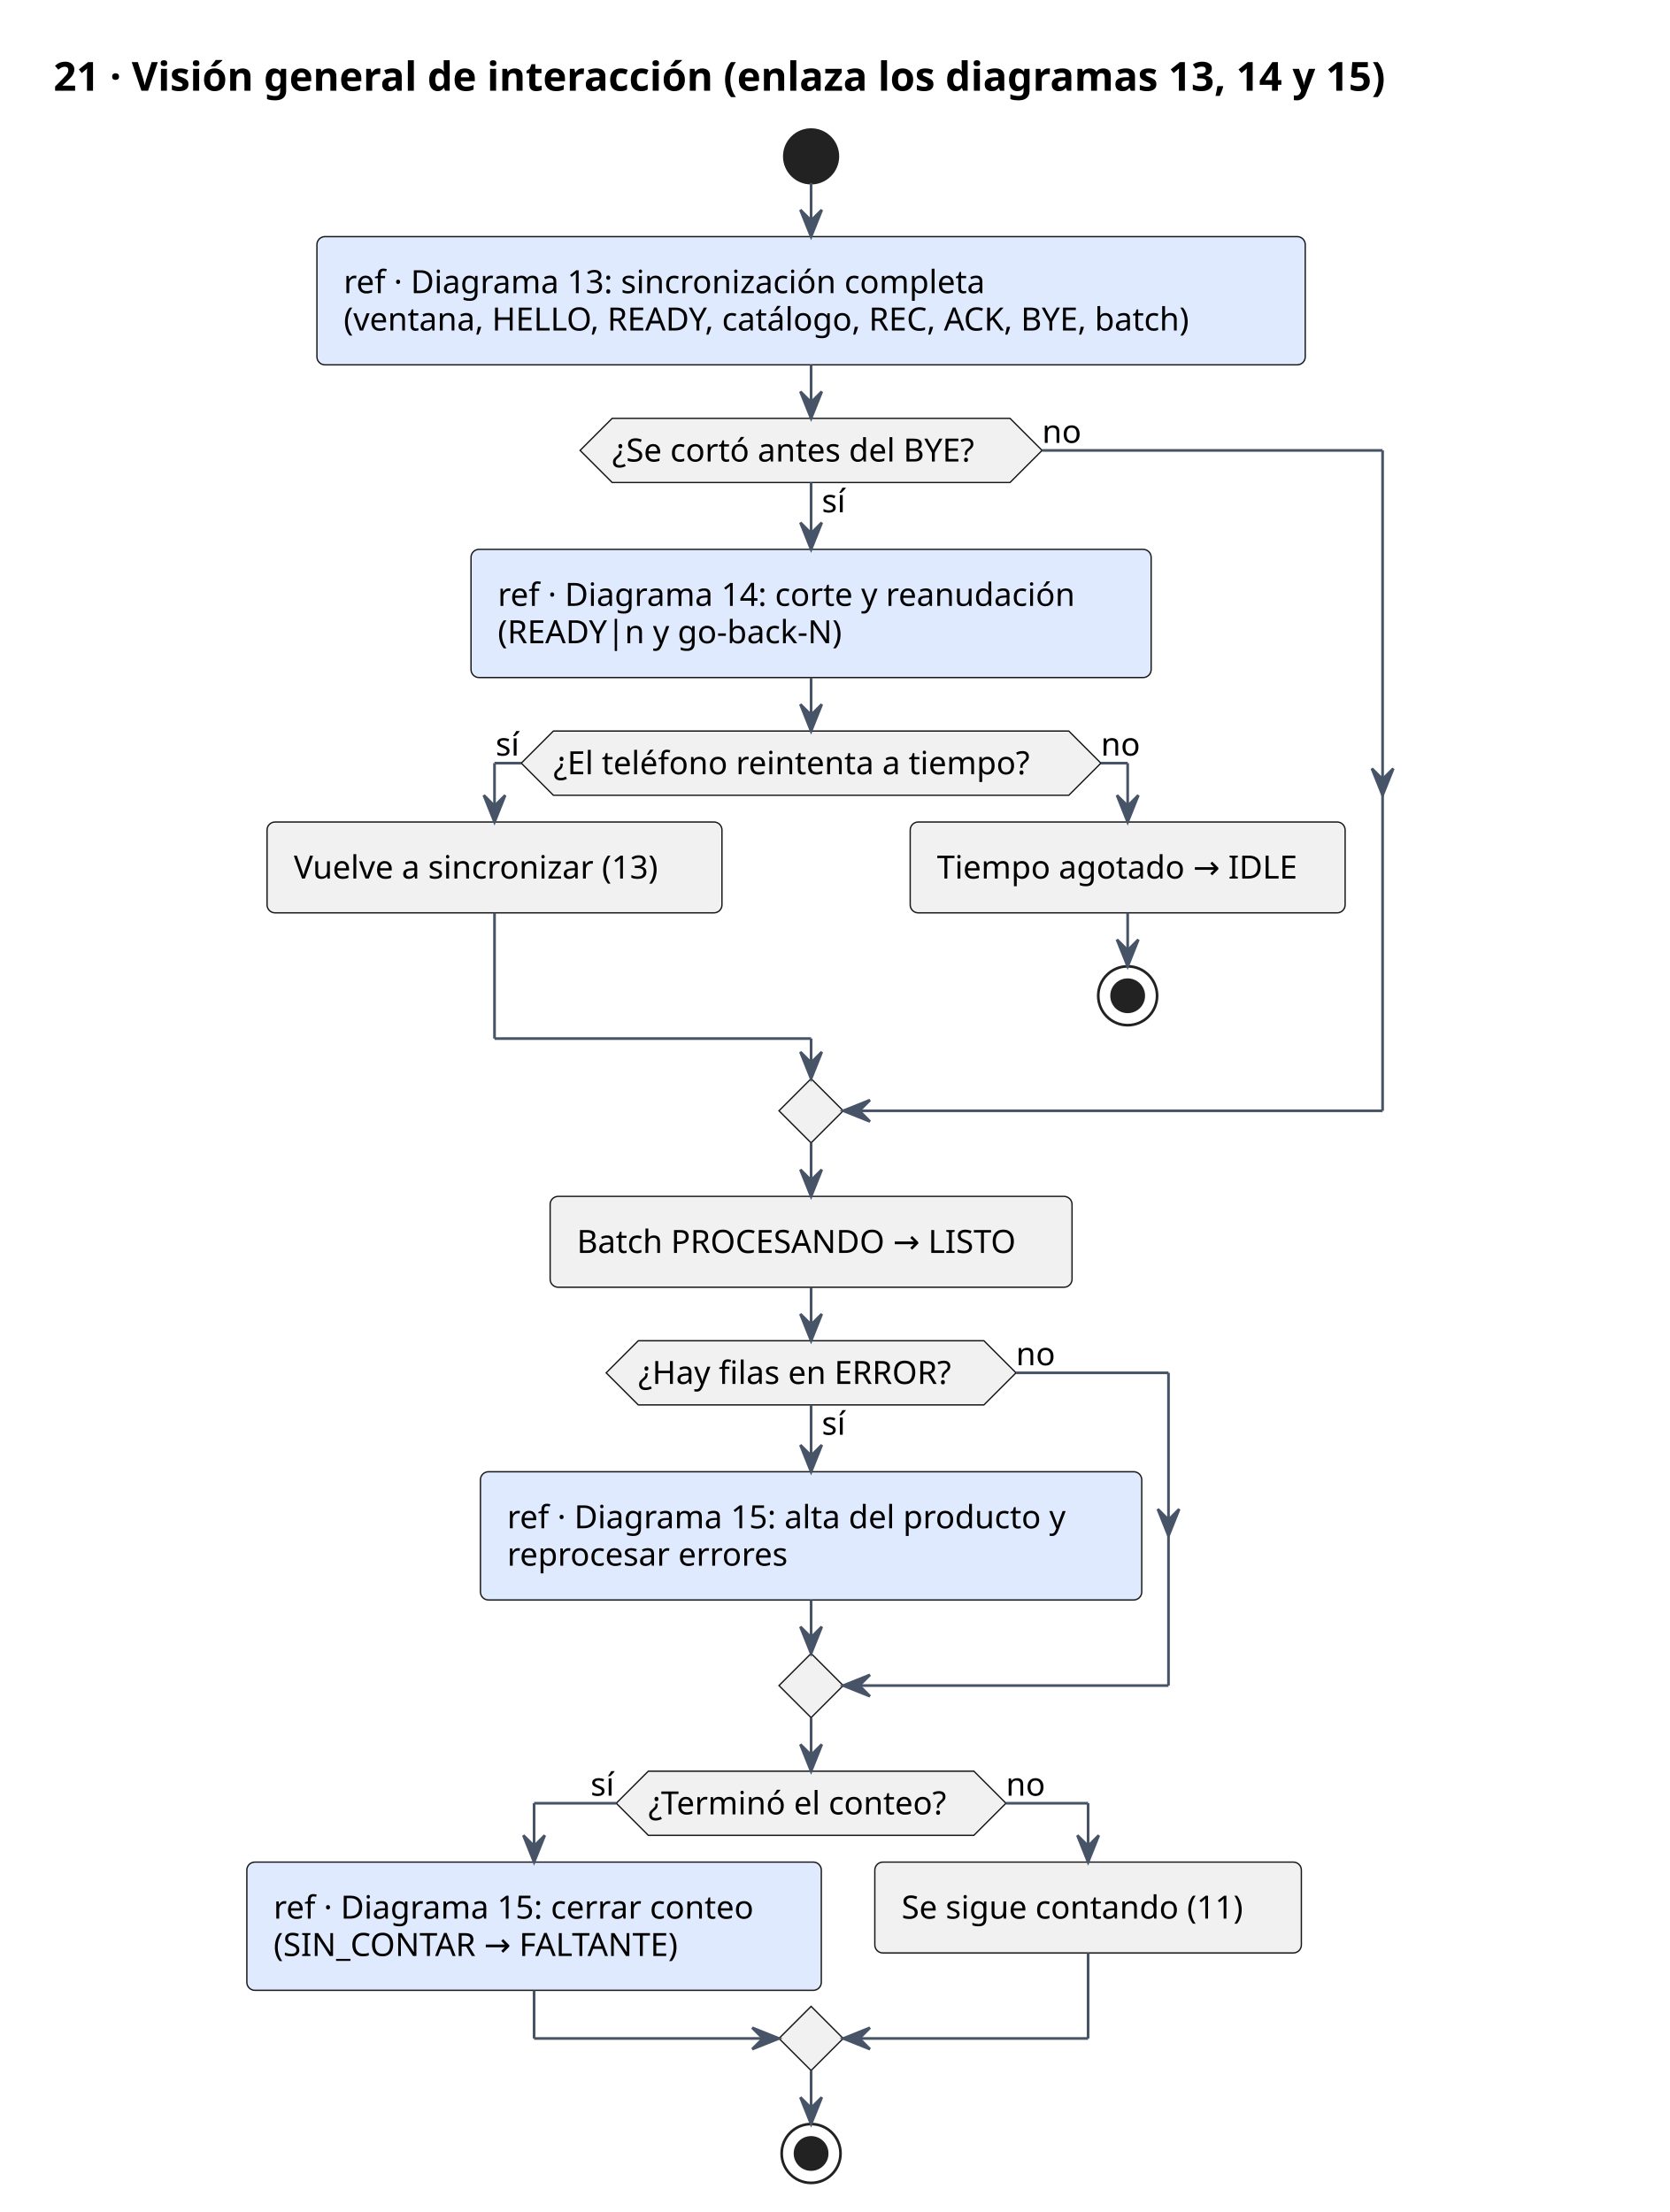
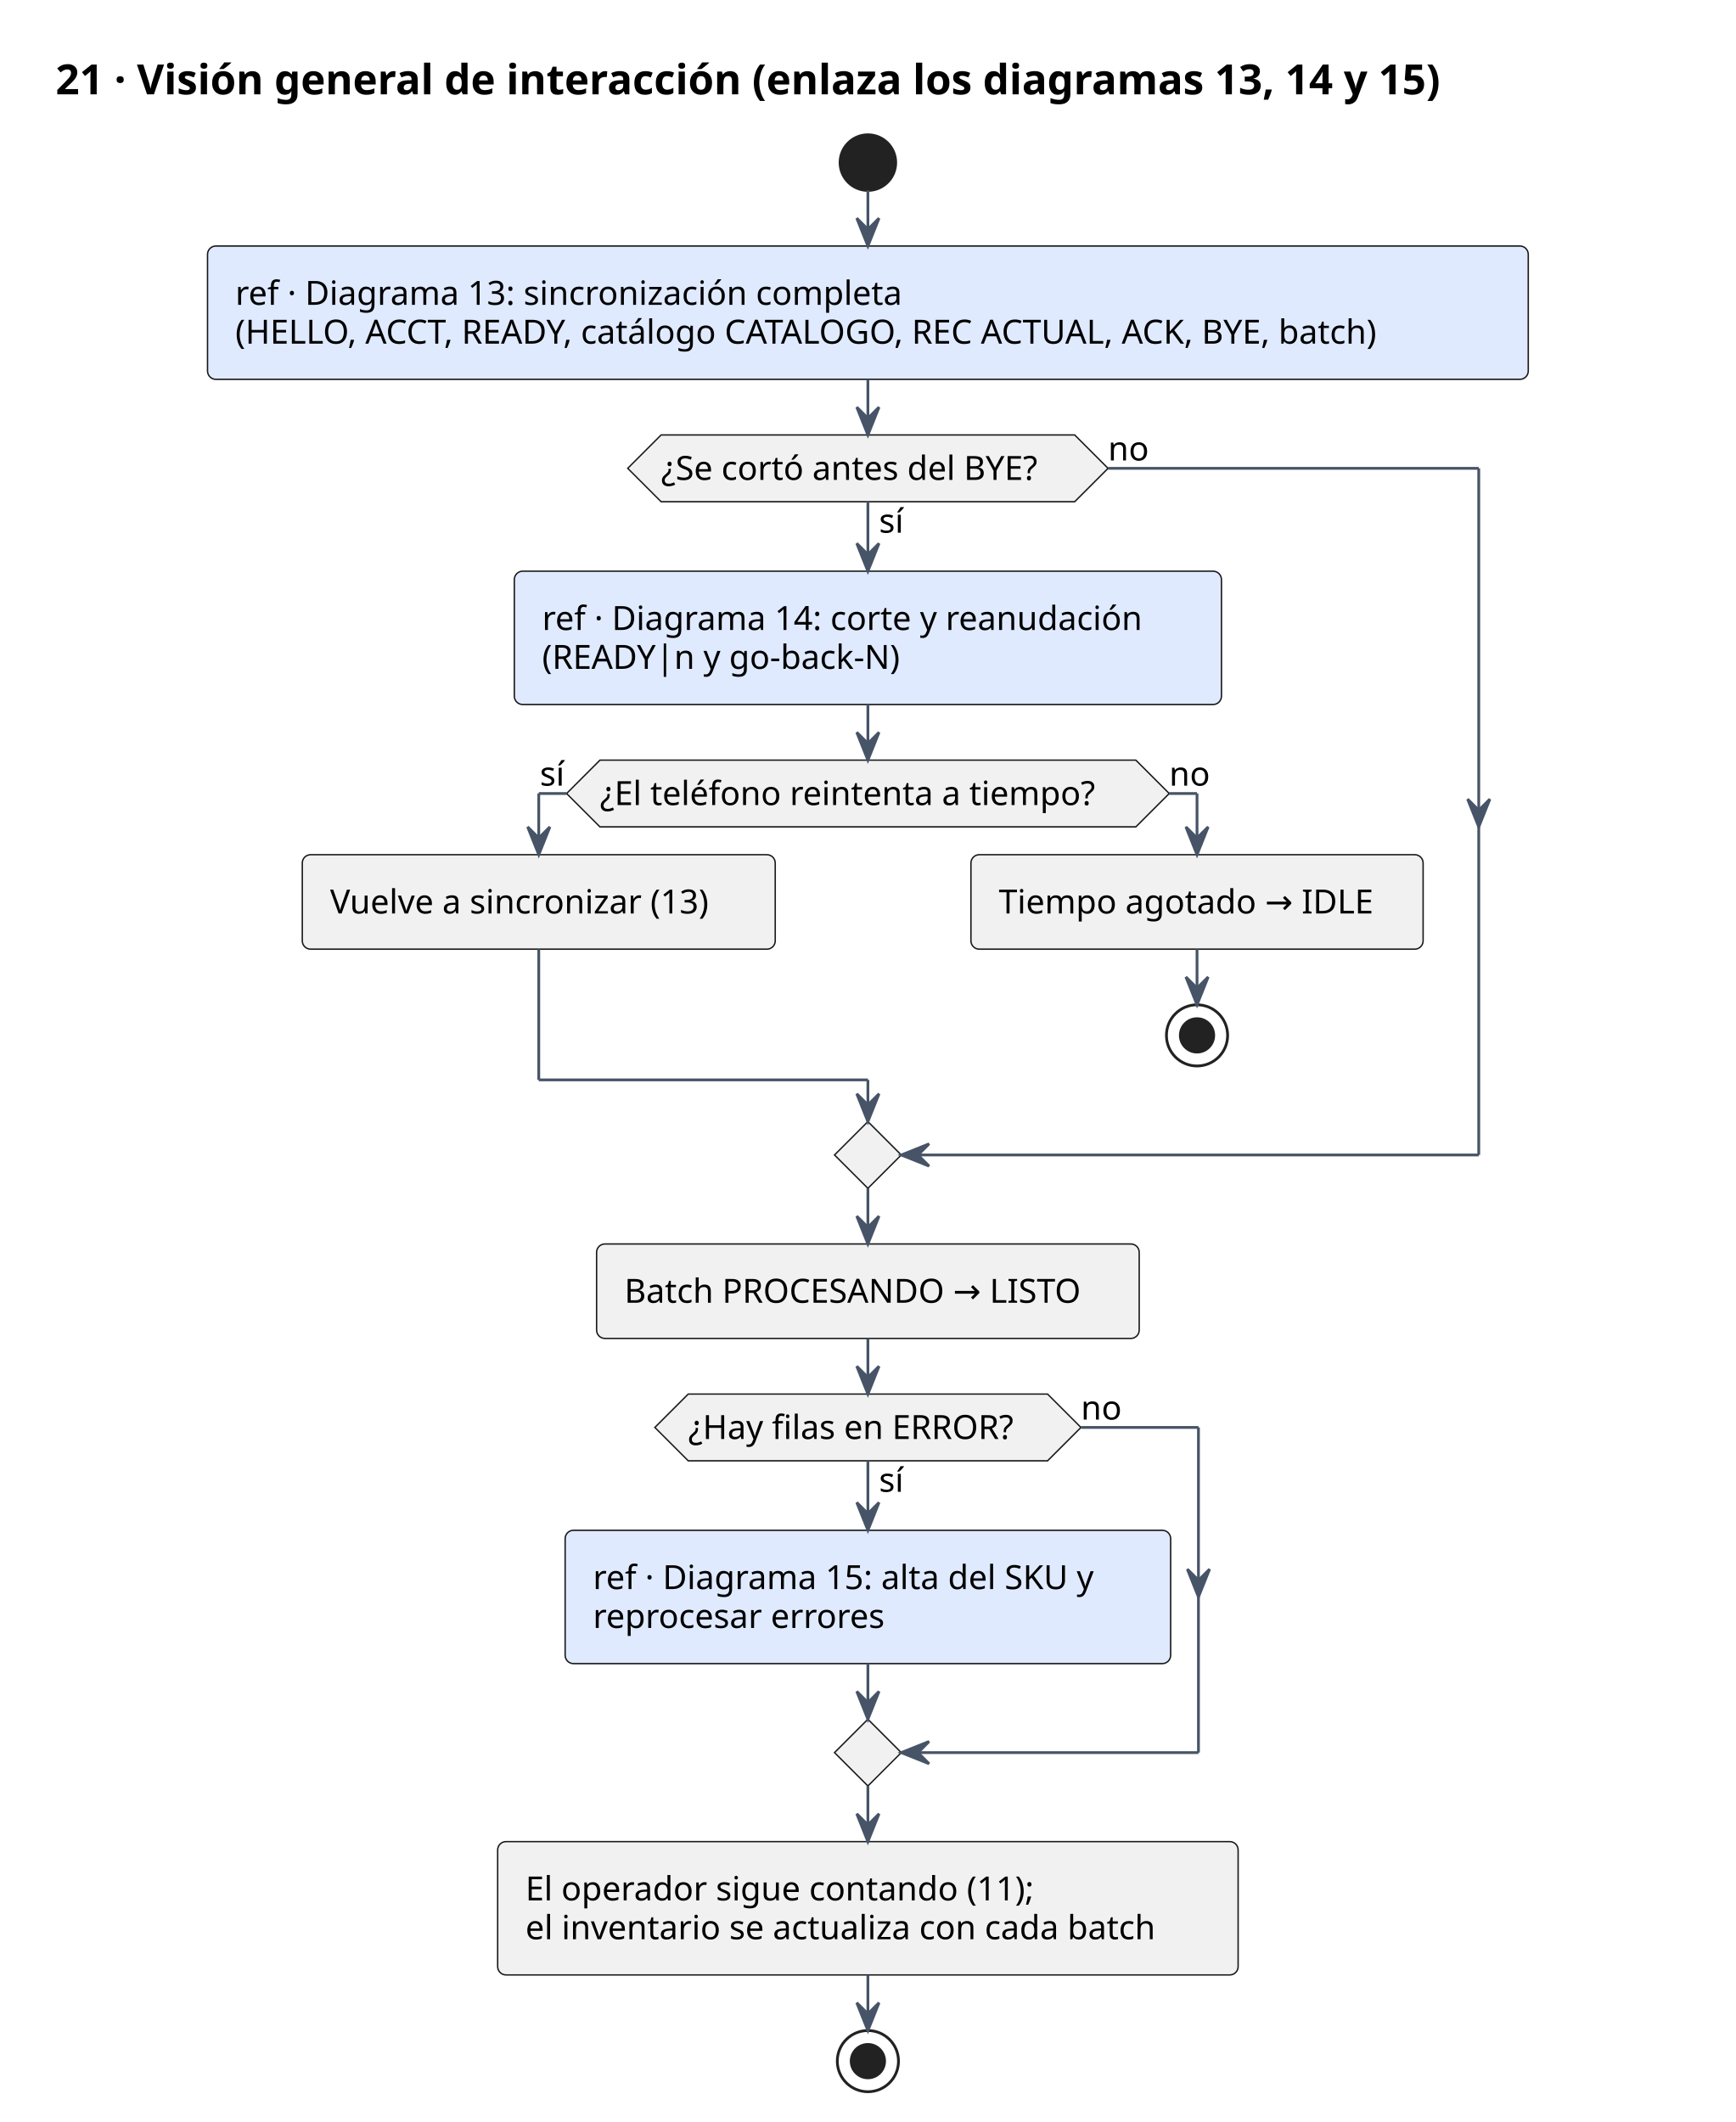
- <svg xmlns="http://www.w3.org/2000/svg" contentStyleType="text/css" height="827px" preserveAspectRatio="none" style="width:624px;height:827px;background:#FFFFFF;" version="1.1" viewBox="0 0 624 827" width="624px" zoomAndPan="magnify">
+ <svg xmlns="http://www.w3.org/2000/svg" contentStyleType="text/css" height="763px" preserveAspectRatio="none" style="width:624px;height:763px;background:#FFFFFF;" version="1.1" viewBox="0 0 624 763" width="624px" zoomAndPan="magnify">
  <defs />
  <g>
    <text fill="#000000" font-family="sans-serif" font-size="15" font-weight="bold" lengthAdjust="spacing" textLength="581.06" x="20" y="33.923">21 · Visión general de interacción (enlaza los diagramas 13, 14 y 15)</text>
-     <ellipse cx="303.173" cy="58.461" fill="#222222" rx="10" ry="10" style="stroke:#222222;stroke-width:1.0;" />
-     <rect fill="#E0EAFF" height="47.938" rx="3" ry="3" style="stroke:#181818;stroke-width:0.5;" width="369.418" x="118.464" y="88.461" />
-     <text fill="#000000" font-family="sans-serif" font-size="12" lengthAdjust="spacing" textLength="259.172" x="128.464" y="109.6">ref · Diagrama 13: sincronización completa</text>
-     <text fill="#000000" font-family="sans-serif" font-size="12" lengthAdjust="spacing" textLength="349.418" x="128.464" y="123.568">(ventana, HELLO, READY, catálogo, REC, ACK, BYE, batch)</text>
-     <rect fill="#E0EAFF" height="47.938" rx="3" ry="3" style="stroke:#181818;stroke-width:0.5;" width="254.223" x="176.061" y="205.383" />
-     <text fill="#000000" font-family="sans-serif" font-size="12" lengthAdjust="spacing" textLength="234.223" x="186.061" y="226.522">ref · Diagrama 14: corte y reanudación</text>
-     <text fill="#000000" font-family="sans-serif" font-size="12" lengthAdjust="spacing" textLength="137.555" x="186.061" y="240.49">(READY|n y go-back-N)</text>
-     <polygon fill="#F1F1F1" points="206.842,273.32,399.504,273.32,411.504,285.32,399.504,297.32,206.842,297.32,194.842,285.32,206.842,273.32" style="stroke:#181818;stroke-width:0.5;" />
-     <text fill="#000000" font-family="sans-serif" font-size="12" lengthAdjust="spacing" textLength="192.662" x="206.842" y="289.475">¿El teléfono reintenta a tiempo?</text>
-     <text fill="#000000" font-family="sans-serif" font-size="12" lengthAdjust="spacing" textLength="9.586" x="185.256" y="282.49">sí</text>
-     <text fill="#000000" font-family="sans-serif" font-size="12" lengthAdjust="spacing" textLength="14.947" x="411.504" y="282.49">no</text>
-     <rect fill="#F1F1F1" height="33.969" rx="3" ry="3" style="stroke:#181818;stroke-width:0.5;" width="170.035" x="99.824" y="307.32" />
-     <text fill="#000000" font-family="sans-serif" font-size="12" lengthAdjust="spacing" textLength="150.035" x="109.824" y="328.459">Vuelve a sincronizar (13)</text>
-     <rect fill="#F1F1F1" height="33.969" rx="3" ry="3" style="stroke:#181818;stroke-width:0.5;" width="162.57" x="340.219" y="307.32" />
-     <text fill="#000000" font-family="sans-serif" font-size="12" lengthAdjust="spacing" textLength="142.57" x="350.219" y="328.459">Tiempo agotado → IDLE</text>
-     <ellipse cx="421.504" cy="372.289" fill="none" rx="11" ry="11" style="stroke:#222222;stroke-width:1.0;" />
-     <ellipse cx="421.504" cy="372.289" fill="#222222" rx="6" ry="6" style="stroke:#222222;stroke-width:1.0;" />
-     <polygon fill="#F1F1F1" points="228.826,156.398,377.519,156.398,389.519,168.398,377.519,180.398,228.826,180.398,216.826,168.398,228.826,156.398" style="stroke:#181818;stroke-width:0.5;" />
-     <text fill="#000000" font-family="sans-serif" font-size="12" lengthAdjust="spacing" textLength="9.586" x="307.173" y="191.537">sí</text>
-     <text fill="#000000" font-family="sans-serif" font-size="12" lengthAdjust="spacing" textLength="148.693" x="228.826" y="172.553">¿Se cortó antes del BYE?</text>
-     <text fill="#000000" font-family="sans-serif" font-size="12" lengthAdjust="spacing" textLength="14.947" x="389.519" y="165.568">no</text>
-     <polygon fill="#F1F1F1" points="303.173,403.289,315.173,415.289,303.173,427.289,291.173,415.289,303.173,403.289" style="stroke:#181818;stroke-width:0.5;" />
-     <rect fill="#F1F1F1" height="33.969" rx="3" ry="3" style="stroke:#181818;stroke-width:0.5;" width="195.078" x="205.634" y="447.289" />
-     <text fill="#000000" font-family="sans-serif" font-size="12" lengthAdjust="spacing" textLength="175.078" x="215.634" y="468.428">Batch PROCESANDO → LISTO</text>
-     <rect fill="#E0EAFF" height="47.938" rx="3" ry="3" style="stroke:#181818;stroke-width:0.5;" width="247.185" x="179.58" y="550.242" />
-     <text fill="#000000" font-family="sans-serif" font-size="12" lengthAdjust="spacing" textLength="227.185" x="189.58" y="571.381">ref · Diagrama 15: alta del producto y</text>
-     <text fill="#000000" font-family="sans-serif" font-size="12" lengthAdjust="spacing" textLength="111.703" x="189.58" y="585.35">reprocesar errores</text>
-     <polygon fill="#F1F1F1" points="238.579,501.258,367.767,501.258,379.767,513.258,367.767,525.258,238.579,525.258,226.579,513.258,238.579,501.258" style="stroke:#181818;stroke-width:0.5;" />
-     <text fill="#000000" font-family="sans-serif" font-size="12" lengthAdjust="spacing" textLength="9.586" x="307.173" y="536.396">sí</text>
-     <text fill="#000000" font-family="sans-serif" font-size="12" lengthAdjust="spacing" textLength="129.188" x="238.579" y="517.412">¿Hay filas en ERROR?</text>
-     <text fill="#000000" font-family="sans-serif" font-size="12" lengthAdjust="spacing" textLength="14.947" x="379.767" y="510.428">no</text>
-     <polygon fill="#F1F1F1" points="303.173,618.18,315.173,630.18,303.173,642.18,291.173,630.18,303.173,618.18" style="stroke:#181818;stroke-width:0.5;" />
-     <polygon fill="#F1F1F1" points="242.335,662.18,364.011,662.18,376.011,674.18,364.011,686.18,242.335,686.18,230.335,674.18,242.335,662.18" style="stroke:#181818;stroke-width:0.5;" />
-     <text fill="#000000" font-family="sans-serif" font-size="12" lengthAdjust="spacing" textLength="121.676" x="242.335" y="678.334">¿Terminó el conteo?</text>
-     <text fill="#000000" font-family="sans-serif" font-size="12" lengthAdjust="spacing" textLength="9.586" x="220.749" y="671.35">sí</text>
-     <text fill="#000000" font-family="sans-serif" font-size="12" lengthAdjust="spacing" textLength="14.947" x="376.011" y="671.35">no</text>
-     <rect fill="#E0EAFF" height="47.938" rx="3" ry="3" style="stroke:#181818;stroke-width:0.5;" width="214.725" x="92.27" y="696.18" />
-     <text fill="#000000" font-family="sans-serif" font-size="12" lengthAdjust="spacing" textLength="194.725" x="102.27" y="717.318">ref · Diagrama 15: cerrar conteo</text>
-     <text fill="#000000" font-family="sans-serif" font-size="12" lengthAdjust="spacing" textLength="165.082" x="102.27" y="731.287">(SIN_CONTAR → FALTANTE)</text>
-     <rect fill="#F1F1F1" height="33.969" rx="3" ry="3" style="stroke:#181818;stroke-width:0.5;" width="159.435" x="326.995" y="696.18" />
-     <text fill="#000000" font-family="sans-serif" font-size="12" lengthAdjust="spacing" textLength="139.435" x="336.995" y="717.318">Se sigue contando (11)</text>
-     <polygon fill="#F1F1F1" points="303.173,750.117,315.173,762.117,303.173,774.117,291.173,762.117,303.173,750.117" style="stroke:#181818;stroke-width:0.5;" />
-     <ellipse cx="303.173" cy="805.117" fill="none" rx="11" ry="11" style="stroke:#222222;stroke-width:1.0;" />
-     <ellipse cx="303.173" cy="805.117" fill="#222222" rx="6" ry="6" style="stroke:#222222;stroke-width:1.0;" />
-     <line style="stroke:#475467;stroke-width:1.0;" x1="303.173" x2="303.173" y1="68.461" y2="88.461" />
-     <polygon fill="#475467" points="299.173,78.461,303.173,88.461,307.173,78.461,303.173,82.461" style="stroke:#475467;stroke-width:1.0;" />
-     <line style="stroke:#475467;stroke-width:1.0;" x1="421.504" x2="421.504" y1="341.289" y2="361.289" />
-     <polygon fill="#475467" points="417.504,351.289,421.504,361.289,425.504,351.289,421.504,355.289" style="stroke:#475467;stroke-width:1.0;" />
-     <line style="stroke:#475467;stroke-width:1.0;" x1="194.842" x2="184.842" y1="285.32" y2="285.32" />
-     <line style="stroke:#475467;stroke-width:1.0;" x1="184.842" x2="184.842" y1="285.32" y2="307.32" />
-     <polygon fill="#475467" points="180.842,297.32,184.842,307.32,188.842,297.32,184.842,301.32" style="stroke:#475467;stroke-width:1.0;" />
-     <line style="stroke:#475467;stroke-width:1.0;" x1="411.504" x2="421.504" y1="285.32" y2="285.32" />
-     <line style="stroke:#475467;stroke-width:1.0;" x1="421.504" x2="421.504" y1="285.32" y2="307.32" />
-     <polygon fill="#475467" points="417.504,297.32,421.504,307.32,425.504,297.32,421.504,301.32" style="stroke:#475467;stroke-width:1.0;" />
-     <line style="stroke:#475467;stroke-width:1.0;" x1="184.842" x2="184.842" y1="341.289" y2="388.289" />
-     <line style="stroke:#475467;stroke-width:1.0;" x1="184.842" x2="303.173" y1="388.289" y2="388.289" />
-     <line style="stroke:#475467;stroke-width:1.0;" x1="303.173" x2="303.173" y1="388.289" y2="403.289" />
-     <polygon fill="#475467" points="299.173,393.289,303.173,403.289,307.173,393.289,303.173,397.289" style="stroke:#475467;stroke-width:1.0;" />
-     <line style="stroke:#475467;stroke-width:1.0;" x1="303.173" x2="303.173" y1="253.32" y2="273.32" />
-     <polygon fill="#475467" points="299.173,263.32,303.173,273.32,307.173,263.32,303.173,267.32" style="stroke:#475467;stroke-width:1.0;" />
-     <line style="stroke:#475467;stroke-width:1.0;" x1="303.173" x2="303.173" y1="180.398" y2="205.383" />
-     <polygon fill="#475467" points="299.173,195.383,303.173,205.383,307.173,195.383,303.173,199.383" style="stroke:#475467;stroke-width:1.0;" />
-     <line style="stroke:#475467;stroke-width:1.0;" x1="389.519" x2="516.789" y1="168.398" y2="168.398" />
-     <polygon fill="#475467" points="512.789,287.336,516.789,297.336,520.789,287.336,516.789,291.336" style="stroke:#475467;stroke-width:1.0;" />
-     <line style="stroke:#475467;stroke-width:1.0;" x1="516.789" x2="516.789" y1="168.398" y2="415.289" />
-     <line style="stroke:#475467;stroke-width:1.0;" x1="516.789" x2="315.173" y1="415.289" y2="415.289" />
-     <polygon fill="#475467" points="325.173,411.289,315.173,415.289,325.173,419.289,321.173,415.289" style="stroke:#475467;stroke-width:1.0;" />
-     <line style="stroke:#475467;stroke-width:1.0;" x1="303.173" x2="303.173" y1="136.398" y2="156.398" />
-     <polygon fill="#475467" points="299.173,146.398,303.173,156.398,307.173,146.398,303.173,150.398" style="stroke:#475467;stroke-width:1.0;" />
-     <line style="stroke:#475467;stroke-width:1.0;" x1="303.173" x2="303.173" y1="427.289" y2="447.289" />
-     <polygon fill="#475467" points="299.173,437.289,303.173,447.289,307.173,437.289,303.173,441.289" style="stroke:#475467;stroke-width:1.0;" />
-     <line style="stroke:#475467;stroke-width:1.0;" x1="303.173" x2="303.173" y1="525.258" y2="550.242" />
-     <polygon fill="#475467" points="299.173,540.242,303.173,550.242,307.173,540.242,303.173,544.242" style="stroke:#475467;stroke-width:1.0;" />
-     <line style="stroke:#475467;stroke-width:1.0;" x1="379.767" x2="436.766" y1="513.258" y2="513.258" />
-     <polygon fill="#475467" points="432.766,564.211,436.766,574.211,440.766,564.211,436.766,568.211" style="stroke:#475467;stroke-width:1.0;" />
-     <line style="stroke:#475467;stroke-width:1.0;" x1="436.766" x2="436.766" y1="513.258" y2="630.18" />
-     <line style="stroke:#475467;stroke-width:1.0;" x1="436.766" x2="315.173" y1="630.18" y2="630.18" />
-     <polygon fill="#475467" points="325.173,626.18,315.173,630.18,325.173,634.18,321.173,630.18" style="stroke:#475467;stroke-width:1.0;" />
-     <line style="stroke:#475467;stroke-width:1.0;" x1="303.173" x2="303.173" y1="598.18" y2="618.18" />
-     <polygon fill="#475467" points="299.173,608.18,303.173,618.18,307.173,608.18,303.173,612.18" style="stroke:#475467;stroke-width:1.0;" />
-     <line style="stroke:#475467;stroke-width:1.0;" x1="303.173" x2="303.173" y1="481.258" y2="501.258" />
-     <polygon fill="#475467" points="299.173,491.258,303.173,501.258,307.173,491.258,303.173,495.258" style="stroke:#475467;stroke-width:1.0;" />
-     <line style="stroke:#475467;stroke-width:1.0;" x1="230.335" x2="199.633" y1="674.18" y2="674.18" />
-     <line style="stroke:#475467;stroke-width:1.0;" x1="199.633" x2="199.633" y1="674.18" y2="696.18" />
-     <polygon fill="#475467" points="195.633,686.18,199.633,696.18,203.633,686.18,199.633,690.18" style="stroke:#475467;stroke-width:1.0;" />
-     <line style="stroke:#475467;stroke-width:1.0;" x1="376.011" x2="406.713" y1="674.18" y2="674.18" />
-     <line style="stroke:#475467;stroke-width:1.0;" x1="406.713" x2="406.713" y1="674.18" y2="696.18" />
-     <polygon fill="#475467" points="402.713,686.18,406.713,696.18,410.713,686.18,406.713,690.18" style="stroke:#475467;stroke-width:1.0;" />
-     <line style="stroke:#475467;stroke-width:1.0;" x1="199.633" x2="199.633" y1="744.117" y2="762.117" />
-     <line style="stroke:#475467;stroke-width:1.0;" x1="199.633" x2="291.173" y1="762.117" y2="762.117" />
-     <polygon fill="#475467" points="281.173,758.117,291.173,762.117,281.173,766.117,285.173,762.117" style="stroke:#475467;stroke-width:1.0;" />
-     <line style="stroke:#475467;stroke-width:1.0;" x1="406.713" x2="406.713" y1="730.148" y2="762.117" />
-     <line style="stroke:#475467;stroke-width:1.0;" x1="406.713" x2="315.173" y1="762.117" y2="762.117" />
-     <polygon fill="#475467" points="325.173,758.117,315.173,762.117,325.173,766.117,321.173,762.117" style="stroke:#475467;stroke-width:1.0;" />
-     <line style="stroke:#475467;stroke-width:1.0;" x1="303.173" x2="303.173" y1="642.18" y2="662.18" />
-     <polygon fill="#475467" points="299.173,652.18,303.173,662.18,307.173,652.18,303.173,656.18" style="stroke:#475467;stroke-width:1.0;" />
-     <line style="stroke:#475467;stroke-width:1.0;" x1="303.173" x2="303.173" y1="774.117" y2="794.117" />
-     <polygon fill="#475467" points="299.173,784.117,303.173,794.117,307.173,784.117,303.173,788.117" style="stroke:#475467;stroke-width:1.0;" />
+     <ellipse cx="312.03" cy="58.461" fill="#222222" rx="10" ry="10" style="stroke:#222222;stroke-width:1.0;" />
+     <rect fill="#E0EAFF" height="47.938" rx="3" ry="3" style="stroke:#181818;stroke-width:0.5;" width="474.834" x="74.613" y="88.461" />
+     <text fill="#000000" font-family="sans-serif" font-size="12" lengthAdjust="spacing" textLength="259.172" x="84.613" y="109.6">ref · Diagrama 13: sincronización completa</text>
+     <text fill="#000000" font-family="sans-serif" font-size="12" lengthAdjust="spacing" textLength="454.834" x="84.613" y="123.568">(HELLO, ACCT, READY, catálogo CATALOGO, REC ACTUAL, ACK, BYE, batch)</text>
+     <rect fill="#E0EAFF" height="47.938" rx="3" ry="3" style="stroke:#181818;stroke-width:0.5;" width="254.223" x="184.918" y="205.383" />
+     <text fill="#000000" font-family="sans-serif" font-size="12" lengthAdjust="spacing" textLength="234.223" x="194.918" y="226.522">ref · Diagrama 14: corte y reanudación</text>
+     <text fill="#000000" font-family="sans-serif" font-size="12" lengthAdjust="spacing" textLength="137.555" x="194.918" y="240.49">(READY|n y go-back-N)</text>
+     <polygon fill="#F1F1F1" points="215.699,273.32,408.361,273.32,420.361,285.32,408.361,297.32,215.699,297.32,203.699,285.32,215.699,273.32" style="stroke:#181818;stroke-width:0.5;" />
+     <text fill="#000000" font-family="sans-serif" font-size="12" lengthAdjust="spacing" textLength="192.662" x="215.699" y="289.475">¿El teléfono reintenta a tiempo?</text>
+     <text fill="#000000" font-family="sans-serif" font-size="12" lengthAdjust="spacing" textLength="9.586" x="194.113" y="282.49">sí</text>
+     <text fill="#000000" font-family="sans-serif" font-size="12" lengthAdjust="spacing" textLength="14.947" x="420.361" y="282.49">no</text>
+     <rect fill="#F1F1F1" height="33.969" rx="3" ry="3" style="stroke:#181818;stroke-width:0.5;" width="170.035" x="108.681" y="307.32" />
+     <text fill="#000000" font-family="sans-serif" font-size="12" lengthAdjust="spacing" textLength="150.035" x="118.681" y="328.459">Vuelve a sincronizar (13)</text>
+     <rect fill="#F1F1F1" height="33.969" rx="3" ry="3" style="stroke:#181818;stroke-width:0.5;" width="162.57" x="349.076" y="307.32" />
+     <text fill="#000000" font-family="sans-serif" font-size="12" lengthAdjust="spacing" textLength="142.57" x="359.076" y="328.459">Tiempo agotado → IDLE</text>
+     <ellipse cx="430.361" cy="372.289" fill="none" rx="11" ry="11" style="stroke:#222222;stroke-width:1.0;" />
+     <ellipse cx="430.361" cy="372.289" fill="#222222" rx="6" ry="6" style="stroke:#222222;stroke-width:1.0;" />
+     <polygon fill="#F1F1F1" points="237.683,156.398,386.377,156.398,398.377,168.398,386.377,180.398,237.683,180.398,225.683,168.398,237.683,156.398" style="stroke:#181818;stroke-width:0.5;" />
+     <text fill="#000000" font-family="sans-serif" font-size="12" lengthAdjust="spacing" textLength="9.586" x="316.03" y="191.537">sí</text>
+     <text fill="#000000" font-family="sans-serif" font-size="12" lengthAdjust="spacing" textLength="148.693" x="237.683" y="172.553">¿Se cortó antes del BYE?</text>
+     <text fill="#000000" font-family="sans-serif" font-size="12" lengthAdjust="spacing" textLength="14.947" x="398.377" y="165.568">no</text>
+     <polygon fill="#F1F1F1" points="312.03,403.289,324.03,415.289,312.03,427.289,300.03,415.289,312.03,403.289" style="stroke:#181818;stroke-width:0.5;" />
+     <rect fill="#F1F1F1" height="33.969" rx="3" ry="3" style="stroke:#181818;stroke-width:0.5;" width="195.078" x="214.491" y="447.289" />
+     <text fill="#000000" font-family="sans-serif" font-size="12" lengthAdjust="spacing" textLength="175.078" x="224.491" y="468.428">Batch PROCESANDO → LISTO</text>
+     <rect fill="#E0EAFF" height="47.938" rx="3" ry="3" style="stroke:#181818;stroke-width:0.5;" width="217.695" x="203.182" y="550.242" />
+     <text fill="#000000" font-family="sans-serif" font-size="12" lengthAdjust="spacing" textLength="197.695" x="213.182" y="571.381">ref · Diagrama 15: alta del SKU y</text>
+     <text fill="#000000" font-family="sans-serif" font-size="12" lengthAdjust="spacing" textLength="111.703" x="213.182" y="585.35">reprocesar errores</text>
+     <polygon fill="#F1F1F1" points="247.436,501.258,376.623,501.258,388.623,513.258,376.623,525.258,247.436,525.258,235.436,513.258,247.436,501.258" style="stroke:#181818;stroke-width:0.5;" />
+     <text fill="#000000" font-family="sans-serif" font-size="12" lengthAdjust="spacing" textLength="9.586" x="316.03" y="536.396">sí</text>
+     <text fill="#000000" font-family="sans-serif" font-size="12" lengthAdjust="spacing" textLength="129.188" x="247.436" y="517.412">¿Hay filas en ERROR?</text>
+     <text fill="#000000" font-family="sans-serif" font-size="12" lengthAdjust="spacing" textLength="14.947" x="388.623" y="510.428">no</text>
+     <polygon fill="#F1F1F1" points="312.03,618.18,324.03,630.18,312.03,642.18,300.03,630.18,312.03,618.18" style="stroke:#181818;stroke-width:0.5;" />
+     <rect fill="#F1F1F1" height="47.938" rx="3" ry="3" style="stroke:#181818;stroke-width:0.5;" width="266.217" x="178.921" y="662.18" />
+     <text fill="#000000" font-family="sans-serif" font-size="12" lengthAdjust="spacing" textLength="197.731" x="188.921" y="683.318">El operador sigue contando (11);</text>
+     <text fill="#000000" font-family="sans-serif" font-size="12" lengthAdjust="spacing" textLength="246.217" x="188.921" y="697.287">el inventario se actualiza con cada batch</text>
+     <ellipse cx="312.03" cy="741.117" fill="none" rx="11" ry="11" style="stroke:#222222;stroke-width:1.0;" />
+     <ellipse cx="312.03" cy="741.117" fill="#222222" rx="6" ry="6" style="stroke:#222222;stroke-width:1.0;" />
+     <line style="stroke:#475467;stroke-width:1.0;" x1="312.03" x2="312.03" y1="68.461" y2="88.461" />
+     <polygon fill="#475467" points="308.03,78.461,312.03,88.461,316.03,78.461,312.03,82.461" style="stroke:#475467;stroke-width:1.0;" />
+     <line style="stroke:#475467;stroke-width:1.0;" x1="430.361" x2="430.361" y1="341.289" y2="361.289" />
+     <polygon fill="#475467" points="426.361,351.289,430.361,361.289,434.361,351.289,430.361,355.289" style="stroke:#475467;stroke-width:1.0;" />
+     <line style="stroke:#475467;stroke-width:1.0;" x1="203.699" x2="193.699" y1="285.32" y2="285.32" />
+     <line style="stroke:#475467;stroke-width:1.0;" x1="193.699" x2="193.699" y1="285.32" y2="307.32" />
+     <polygon fill="#475467" points="189.699,297.32,193.699,307.32,197.699,297.32,193.699,301.32" style="stroke:#475467;stroke-width:1.0;" />
+     <line style="stroke:#475467;stroke-width:1.0;" x1="420.361" x2="430.361" y1="285.32" y2="285.32" />
+     <line style="stroke:#475467;stroke-width:1.0;" x1="430.361" x2="430.361" y1="285.32" y2="307.32" />
+     <polygon fill="#475467" points="426.361,297.32,430.361,307.32,434.361,297.32,430.361,301.32" style="stroke:#475467;stroke-width:1.0;" />
+     <line style="stroke:#475467;stroke-width:1.0;" x1="193.699" x2="193.699" y1="341.289" y2="388.289" />
+     <line style="stroke:#475467;stroke-width:1.0;" x1="193.699" x2="312.03" y1="388.289" y2="388.289" />
+     <line style="stroke:#475467;stroke-width:1.0;" x1="312.03" x2="312.03" y1="388.289" y2="403.289" />
+     <polygon fill="#475467" points="308.03,393.289,312.03,403.289,316.03,393.289,312.03,397.289" style="stroke:#475467;stroke-width:1.0;" />
+     <line style="stroke:#475467;stroke-width:1.0;" x1="312.03" x2="312.03" y1="253.32" y2="273.32" />
+     <polygon fill="#475467" points="308.03,263.32,312.03,273.32,316.03,263.32,312.03,267.32" style="stroke:#475467;stroke-width:1.0;" />
+     <line style="stroke:#475467;stroke-width:1.0;" x1="312.03" x2="312.03" y1="180.398" y2="205.383" />
+     <polygon fill="#475467" points="308.03,195.383,312.03,205.383,316.03,195.383,312.03,199.383" style="stroke:#475467;stroke-width:1.0;" />
+     <line style="stroke:#475467;stroke-width:1.0;" x1="398.377" x2="531.646" y1="168.398" y2="168.398" />
+     <polygon fill="#475467" points="527.646,287.336,531.646,297.336,535.646,287.336,531.646,291.336" style="stroke:#475467;stroke-width:1.0;" />
+     <line style="stroke:#475467;stroke-width:1.0;" x1="531.646" x2="531.646" y1="168.398" y2="415.289" />
+     <line style="stroke:#475467;stroke-width:1.0;" x1="531.646" x2="324.03" y1="415.289" y2="415.289" />
+     <polygon fill="#475467" points="334.03,411.289,324.03,415.289,334.03,419.289,330.03,415.289" style="stroke:#475467;stroke-width:1.0;" />
+     <line style="stroke:#475467;stroke-width:1.0;" x1="312.03" x2="312.03" y1="136.398" y2="156.398" />
+     <polygon fill="#475467" points="308.03,146.398,312.03,156.398,316.03,146.398,312.03,150.398" style="stroke:#475467;stroke-width:1.0;" />
+     <line style="stroke:#475467;stroke-width:1.0;" x1="312.03" x2="312.03" y1="427.289" y2="447.289" />
+     <polygon fill="#475467" points="308.03,437.289,312.03,447.289,316.03,437.289,312.03,441.289" style="stroke:#475467;stroke-width:1.0;" />
+     <line style="stroke:#475467;stroke-width:1.0;" x1="312.03" x2="312.03" y1="525.258" y2="550.242" />
+     <polygon fill="#475467" points="308.03,540.242,312.03,550.242,316.03,540.242,312.03,544.242" style="stroke:#475467;stroke-width:1.0;" />
+     <line style="stroke:#475467;stroke-width:1.0;" x1="388.623" x2="430.877" y1="513.258" y2="513.258" />
+     <polygon fill="#475467" points="426.877,564.211,430.877,574.211,434.877,564.211,430.877,568.211" style="stroke:#475467;stroke-width:1.0;" />
+     <line style="stroke:#475467;stroke-width:1.0;" x1="430.877" x2="430.877" y1="513.258" y2="630.18" />
+     <line style="stroke:#475467;stroke-width:1.0;" x1="430.877" x2="324.03" y1="630.18" y2="630.18" />
+     <polygon fill="#475467" points="334.03,626.18,324.03,630.18,334.03,634.18,330.03,630.18" style="stroke:#475467;stroke-width:1.0;" />
+     <line style="stroke:#475467;stroke-width:1.0;" x1="312.03" x2="312.03" y1="598.18" y2="618.18" />
+     <polygon fill="#475467" points="308.03,608.18,312.03,618.18,316.03,608.18,312.03,612.18" style="stroke:#475467;stroke-width:1.0;" />
+     <line style="stroke:#475467;stroke-width:1.0;" x1="312.03" x2="312.03" y1="481.258" y2="501.258" />
+     <polygon fill="#475467" points="308.03,491.258,312.03,501.258,316.03,491.258,312.03,495.258" style="stroke:#475467;stroke-width:1.0;" />
+     <line style="stroke:#475467;stroke-width:1.0;" x1="312.03" x2="312.03" y1="642.18" y2="662.18" />
+     <polygon fill="#475467" points="308.03,652.18,312.03,662.18,316.03,652.18,312.03,656.18" style="stroke:#475467;stroke-width:1.0;" />
+     <line style="stroke:#475467;stroke-width:1.0;" x1="312.03" x2="312.03" y1="710.117" y2="730.117" />
+     <polygon fill="#475467" points="308.03,720.117,312.03,730.117,316.03,720.117,312.03,724.117" style="stroke:#475467;stroke-width:1.0;" />
  </g>
</svg>
